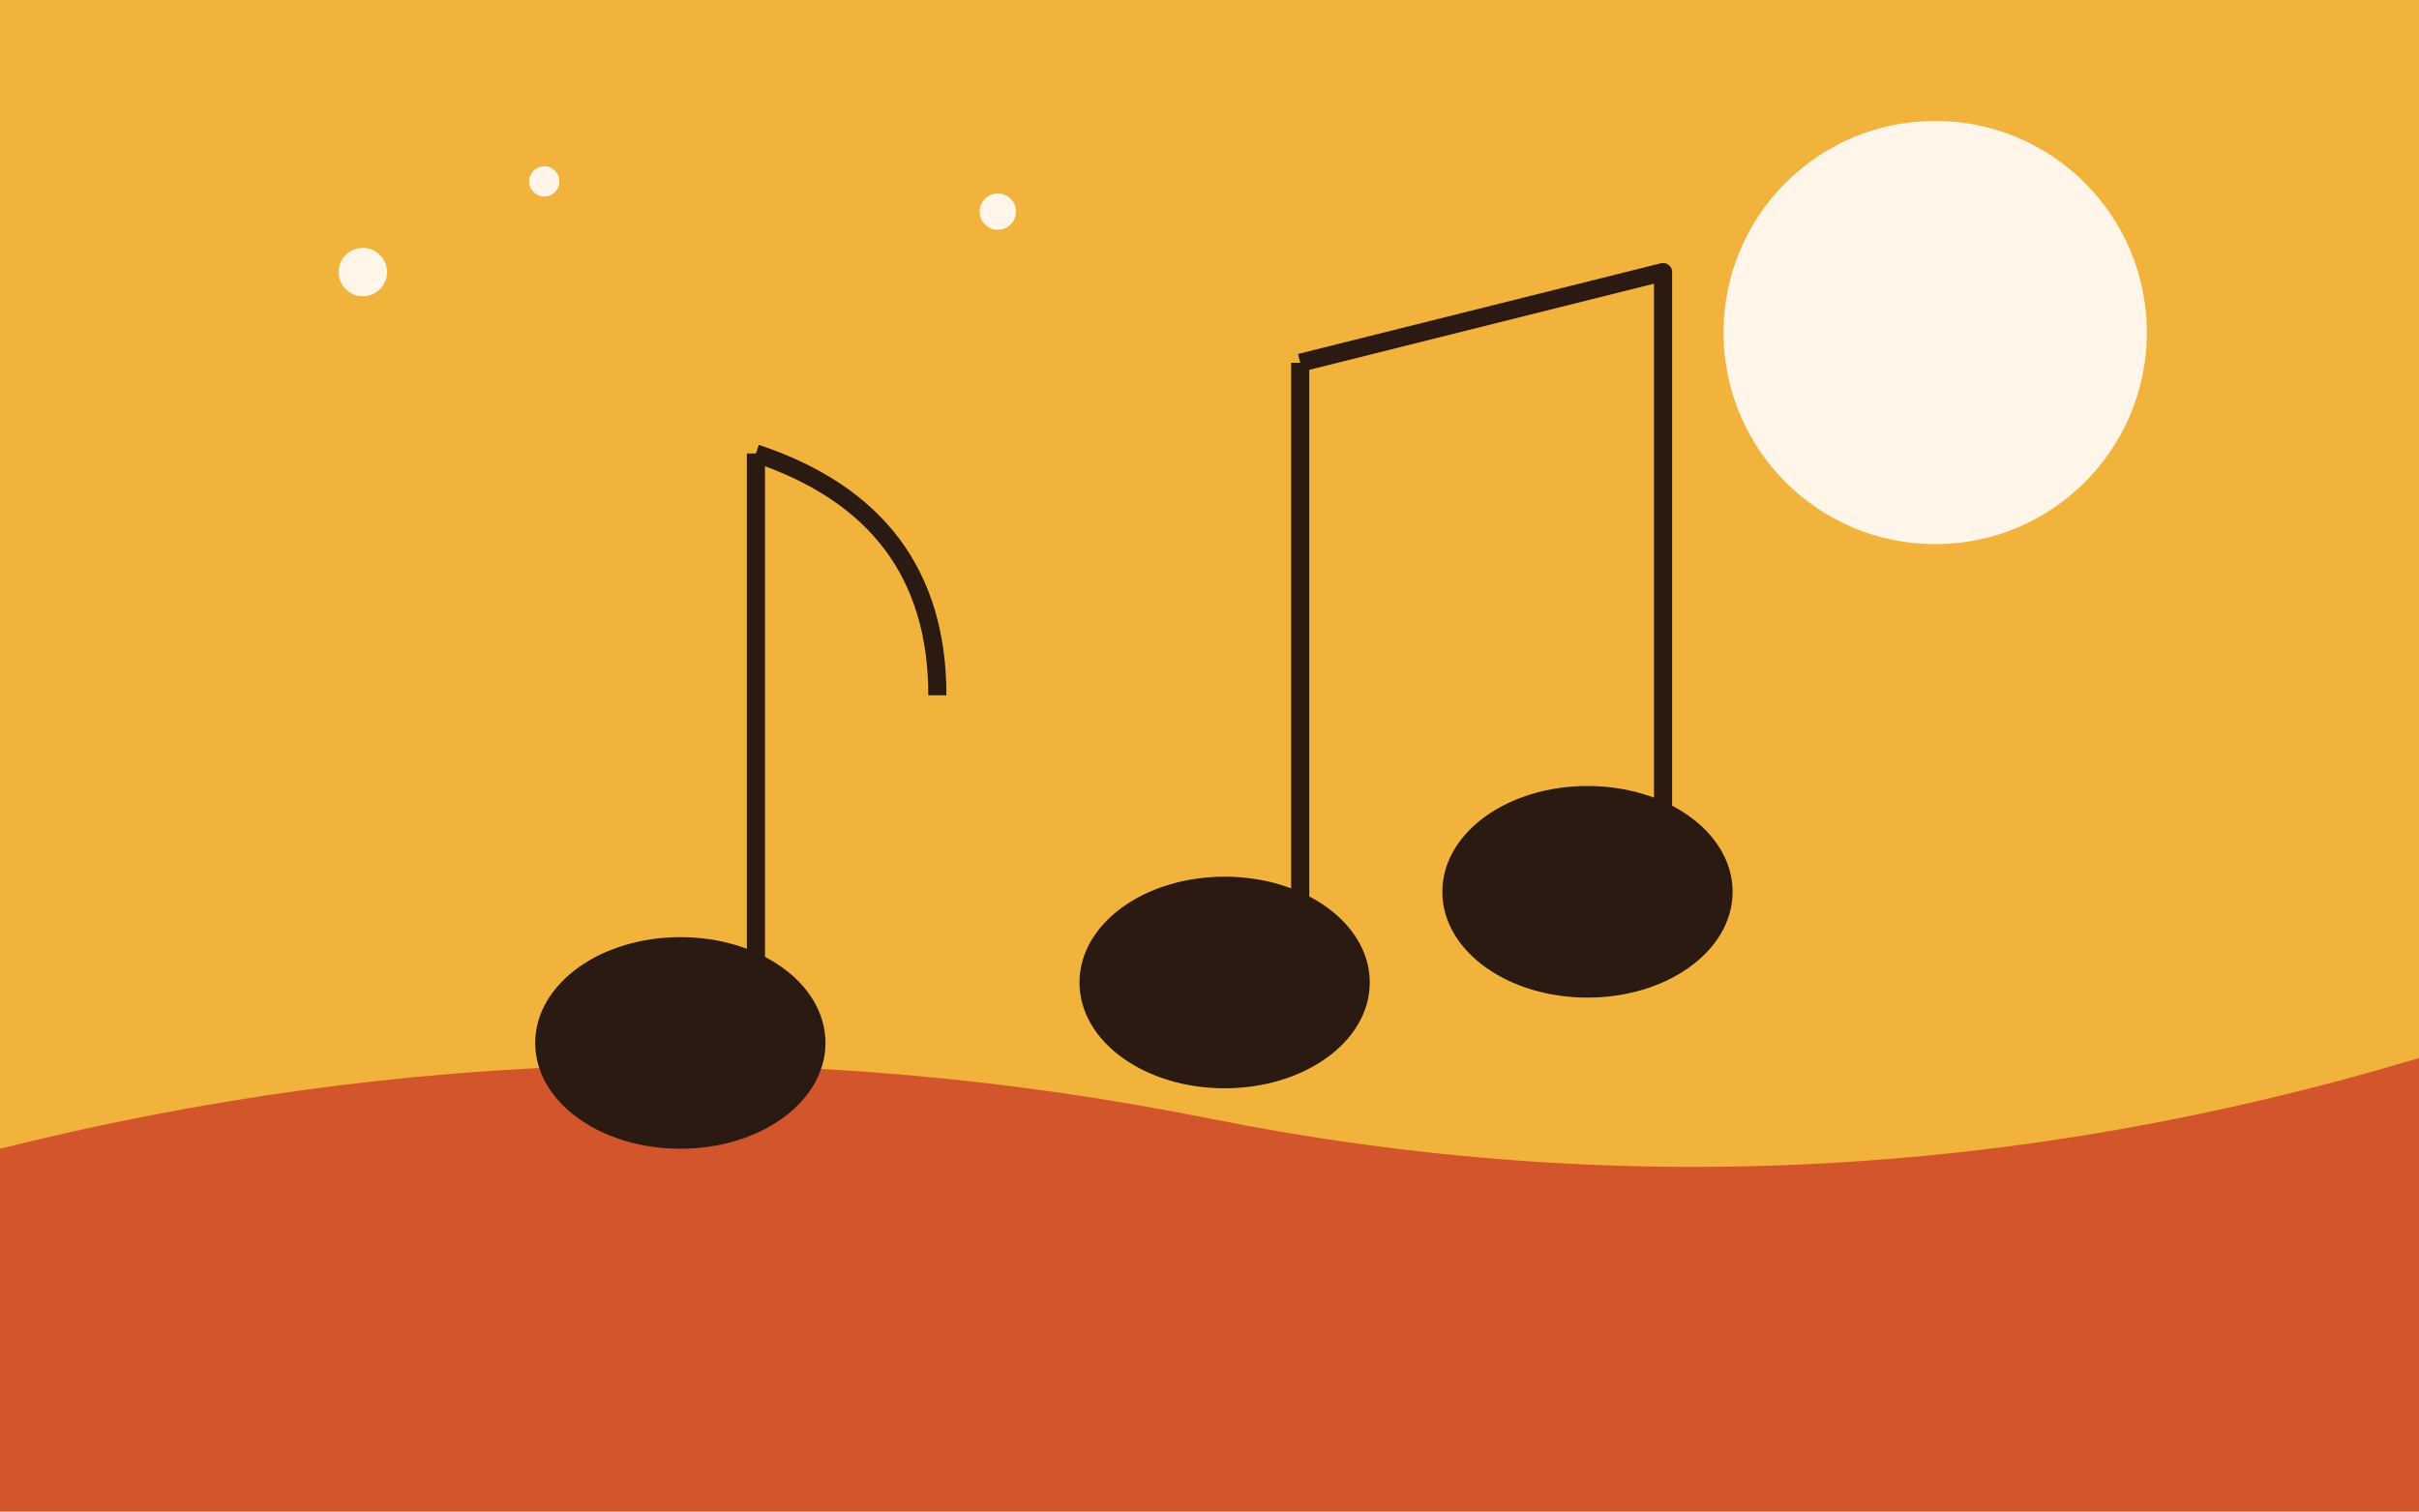
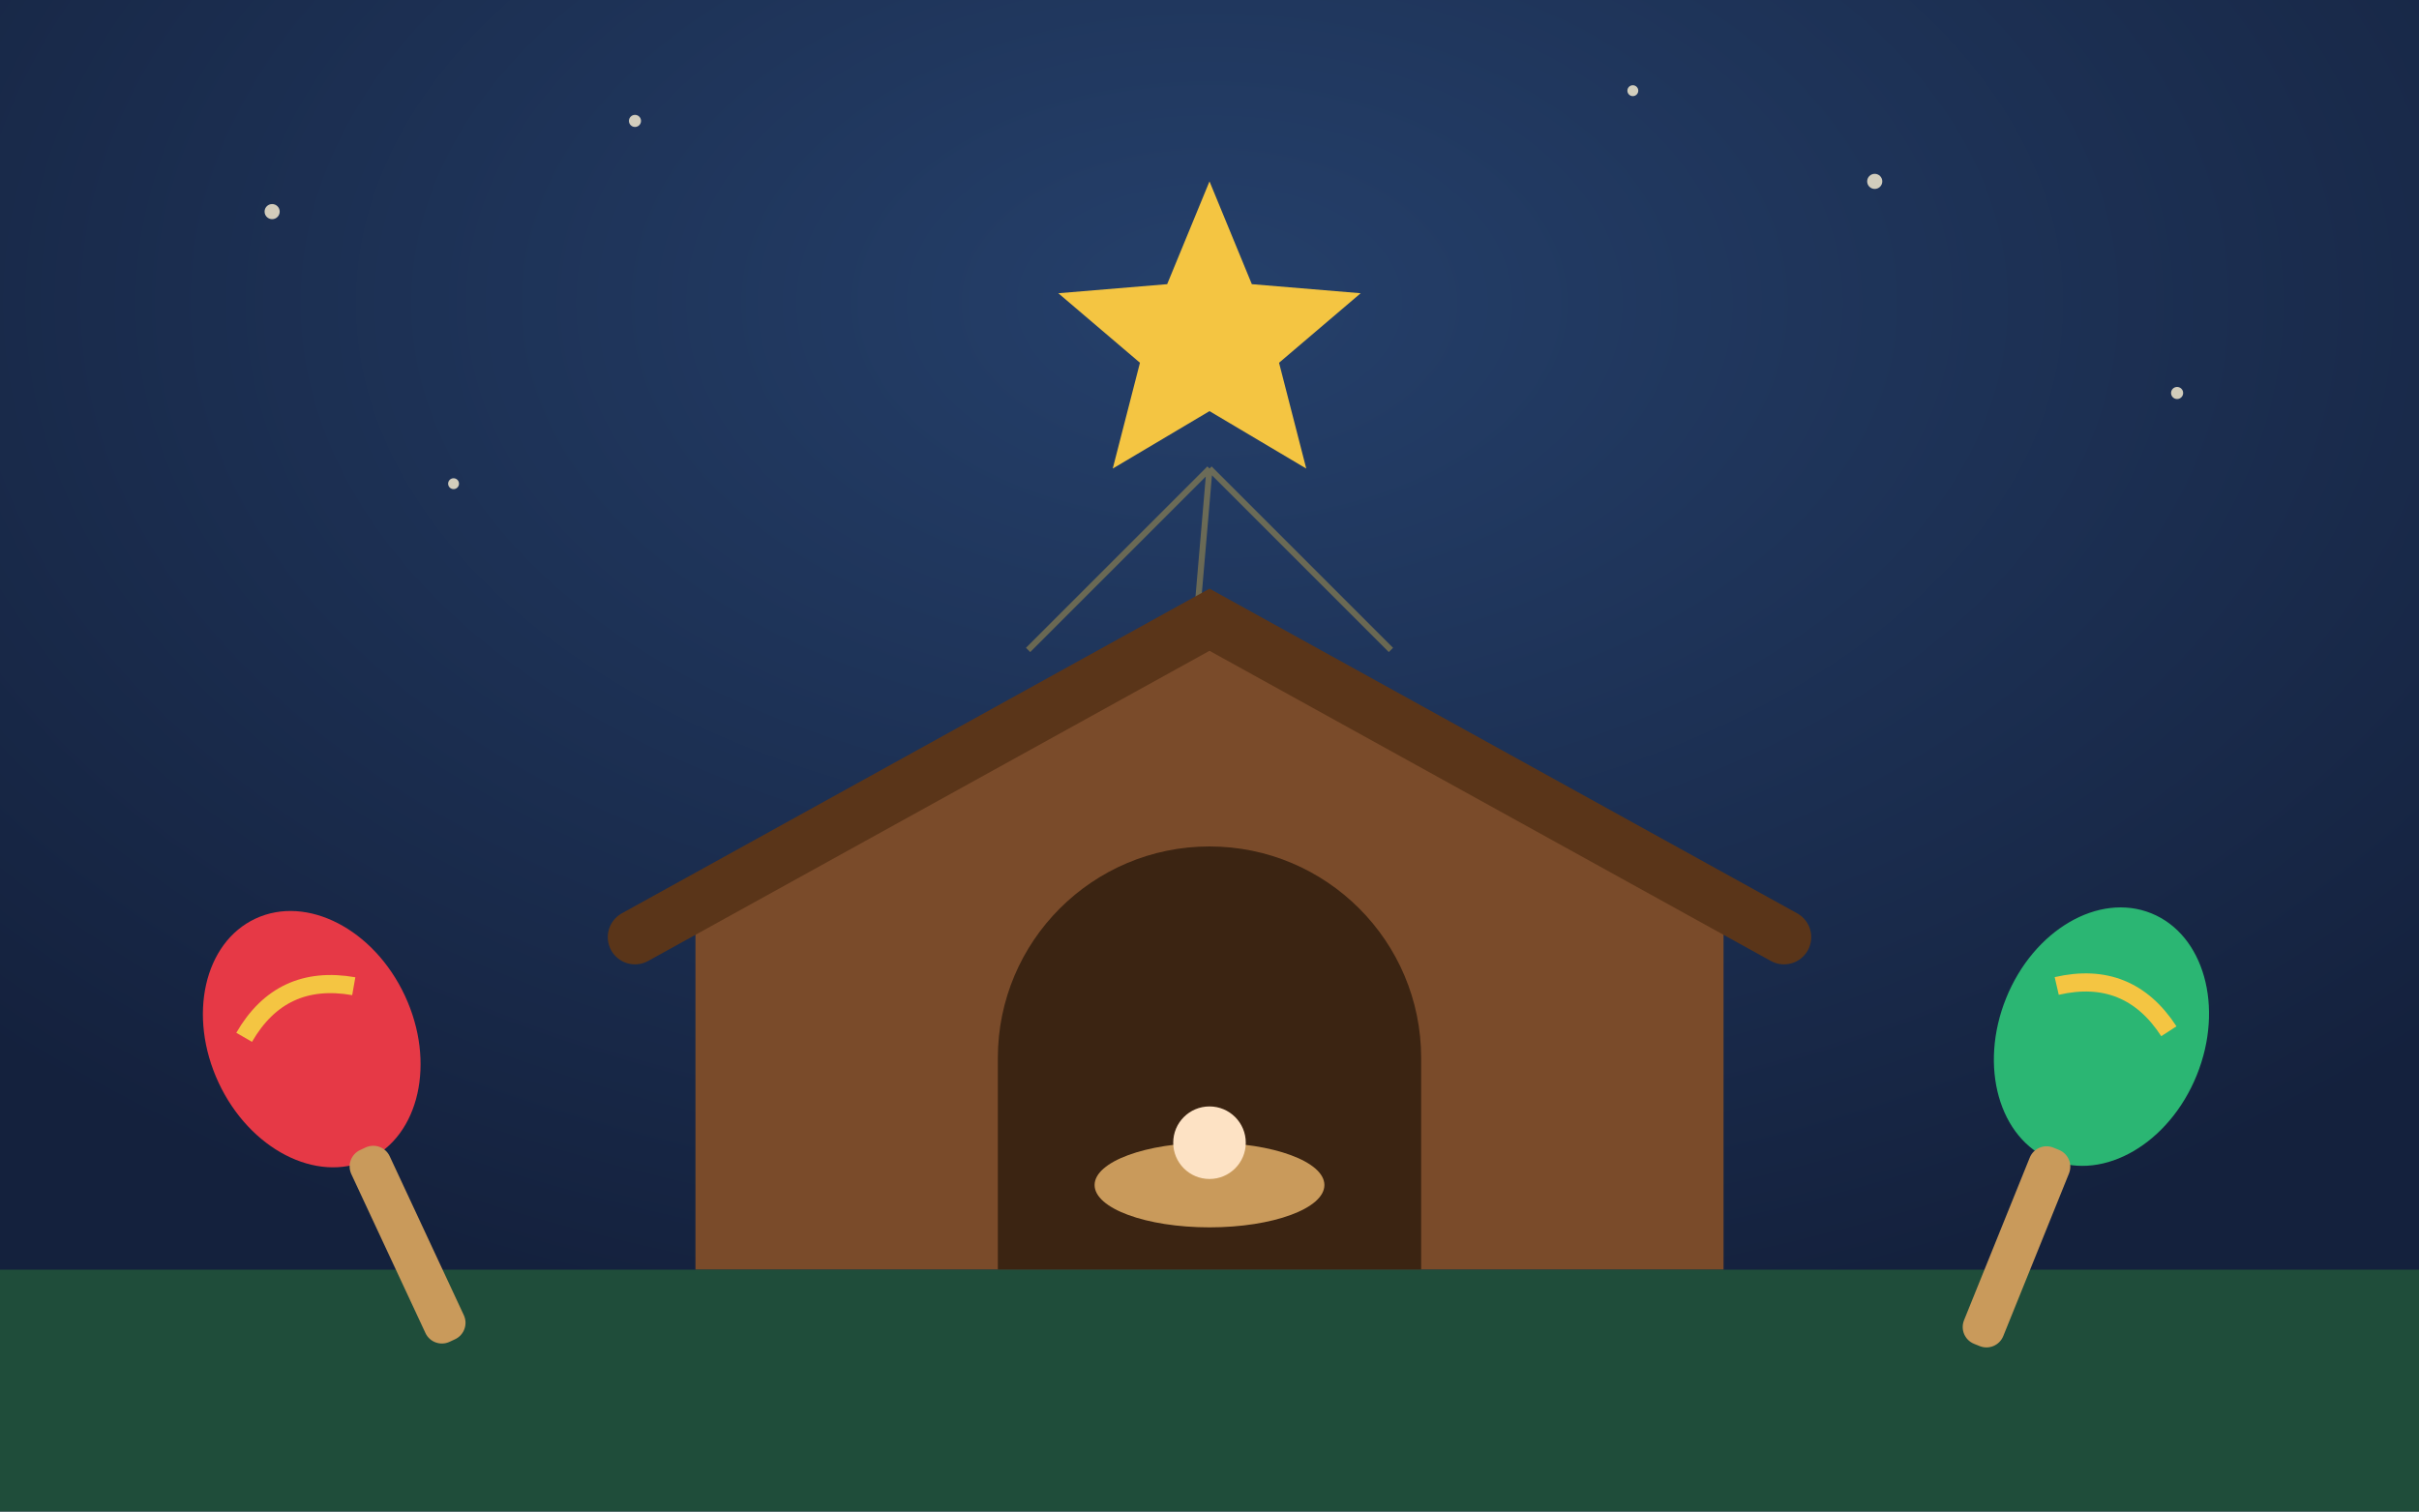
<svg xmlns="http://www.w3.org/2000/svg" viewBox="0 0 800 500">
-   <rect width="800" height="500" fill="#f2b33d" />
-   <circle cx="640" cy="110" r="70" fill="#fff6e9" />
-   <path d="M0 380 Q200 330 400 370 T800 350 V500 H0z" fill="#d2552b" />
-   <g stroke="#2a1a12" stroke-width="6" stroke-linejoin="round">
-     <path d="M250 150v190" fill="none" />
-     <ellipse cx="225" cy="345" rx="45" ry="32" fill="#2a1a12" />
-     <path d="M250 150q60 20 60 80" fill="none" />
-     <path d="M430 120v200" fill="none" />
-     <ellipse cx="405" cy="325" rx="45" ry="32" fill="#2a1a12" />
-     <path d="M430 120l120-30v200" fill="none" />
-     <ellipse cx="525" cy="295" rx="45" ry="32" fill="#2a1a12" />
+   <defs>
+     <radialGradient id="g" cx="50%" cy="20%" r="70%">
+       <stop offset="0" stop-color="#25406b" />
+       <stop offset="1" stop-color="#14213d" />
+     </radialGradient>
+   </defs>
+   <rect width="800" height="500" fill="url(#g)" />
+   <g fill="#fff4d6" opacity=".8">
+     <circle cx="90" cy="70" r="2.5" />
+     <circle cx="210" cy="40" r="2" />
+     <circle cx="620" cy="60" r="2.5" />
+     <circle cx="720" cy="130" r="2" />
+     <circle cx="150" cy="160" r="1.8" />
+     <circle cx="540" cy="30" r="1.8" />
  </g>
-   <g fill="#fff6e9">
-     <circle cx="120" cy="90" r="8" />
-     <circle cx="180" cy="60" r="5" />
-     <circle cx="330" cy="70" r="6" />
+   <path d="M400 60l14 34 36 3-27 23 9 35-32-19-32 19 9-35-27-23 36-3z" fill="#f4c542" />
+   <path d="M400 155l-6 70M400 155l60 60M400 155l-60 60" stroke="#f4c542" stroke-width="2" opacity=".35" />
+   <path d="M230 420V300l170-90 170 90v120z" fill="#7a4b2a" />
+   <path d="M210 310l190-105 190 105" fill="none" stroke="#5a3519" stroke-width="18" stroke-linecap="round" />
+   <path d="M330 420v-70a70 70 0 0 1 140 0v70z" fill="#3b2412" />
+   <ellipse cx="400" cy="392" rx="38" ry="14" fill="#c99a5b" />
+   <circle cx="400" cy="378" r="12" fill="#fde2c4" />
+   <rect y="420" width="800" height="80" fill="#1f4d3a" />
+   <g transform="rotate(-25 120 380)">
+     <ellipse cx="120" cy="340" rx="34" ry="44" fill="#e63946" />
+     <path d="M100 330q20 -14 40 0" stroke="#f4c542" stroke-width="6" fill="none" />
+     <rect x="113" y="380" width="14" height="70" rx="6" fill="#c99a5b" />
+   </g>
+   <g transform="rotate(22 680 380)">
+     <ellipse cx="680" cy="340" rx="34" ry="44" fill="#2bb673" />
+     <path d="M660 330q20 -14 40 0" stroke="#f4c542" stroke-width="6" fill="none" />
+     <rect x="673" y="380" width="14" height="70" rx="6" fill="#c99a5b" />
  </g>
</svg>
